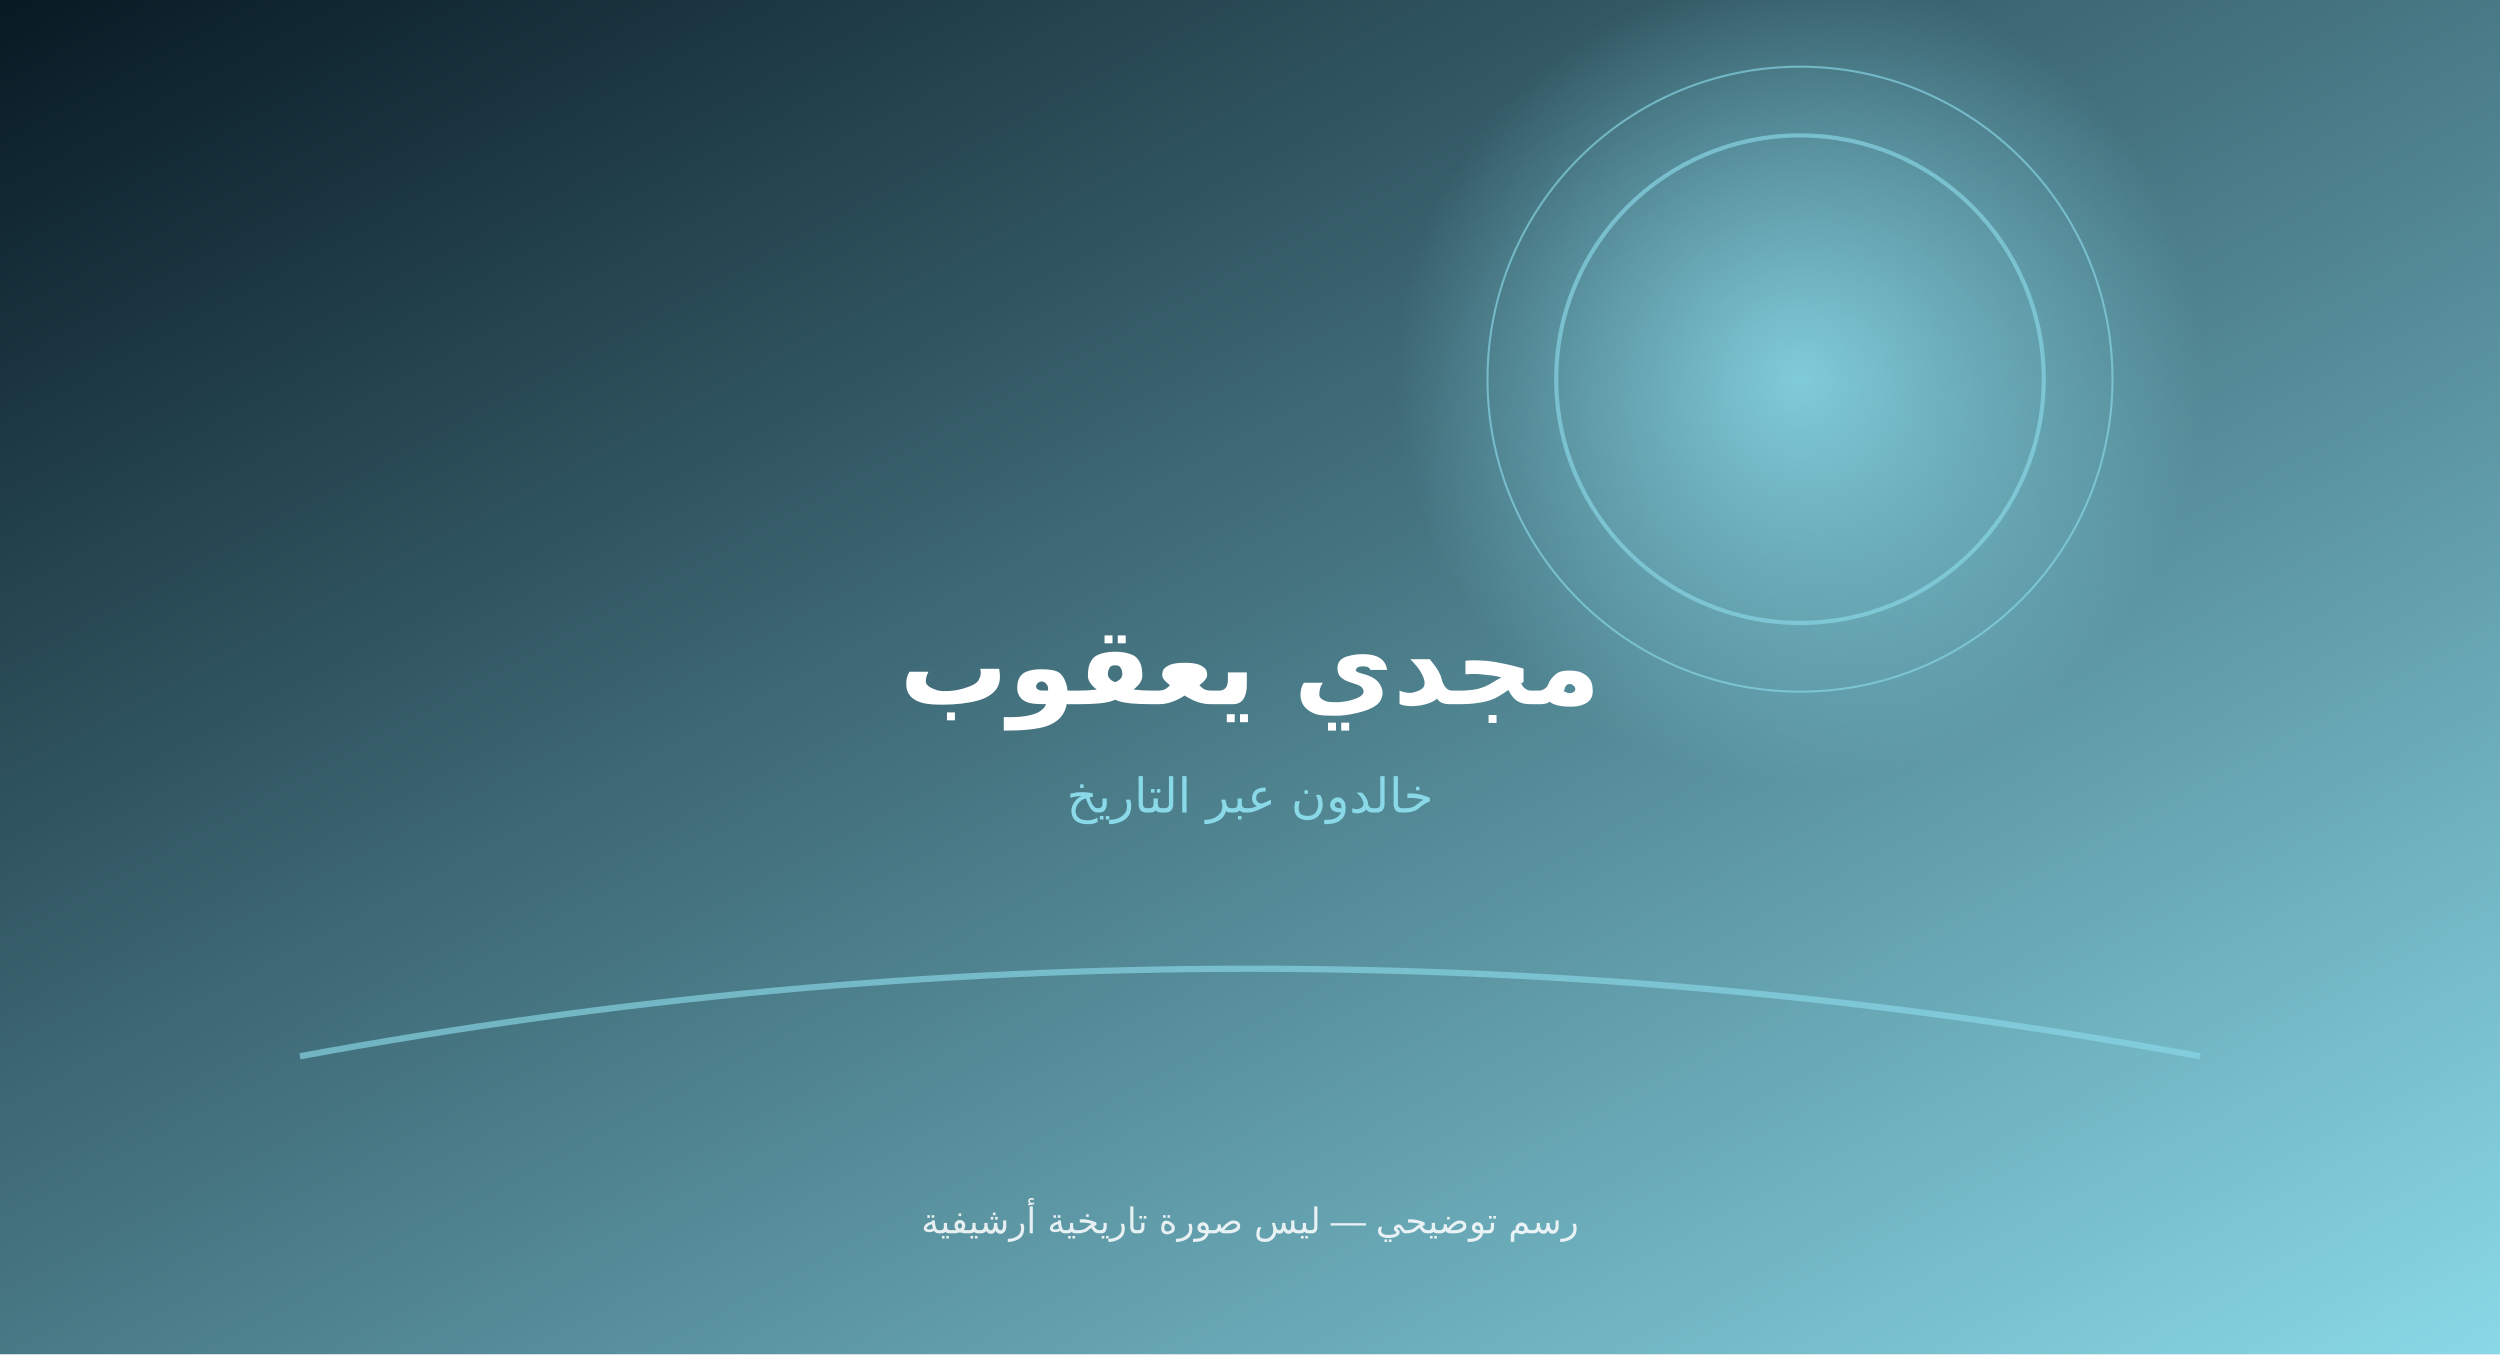
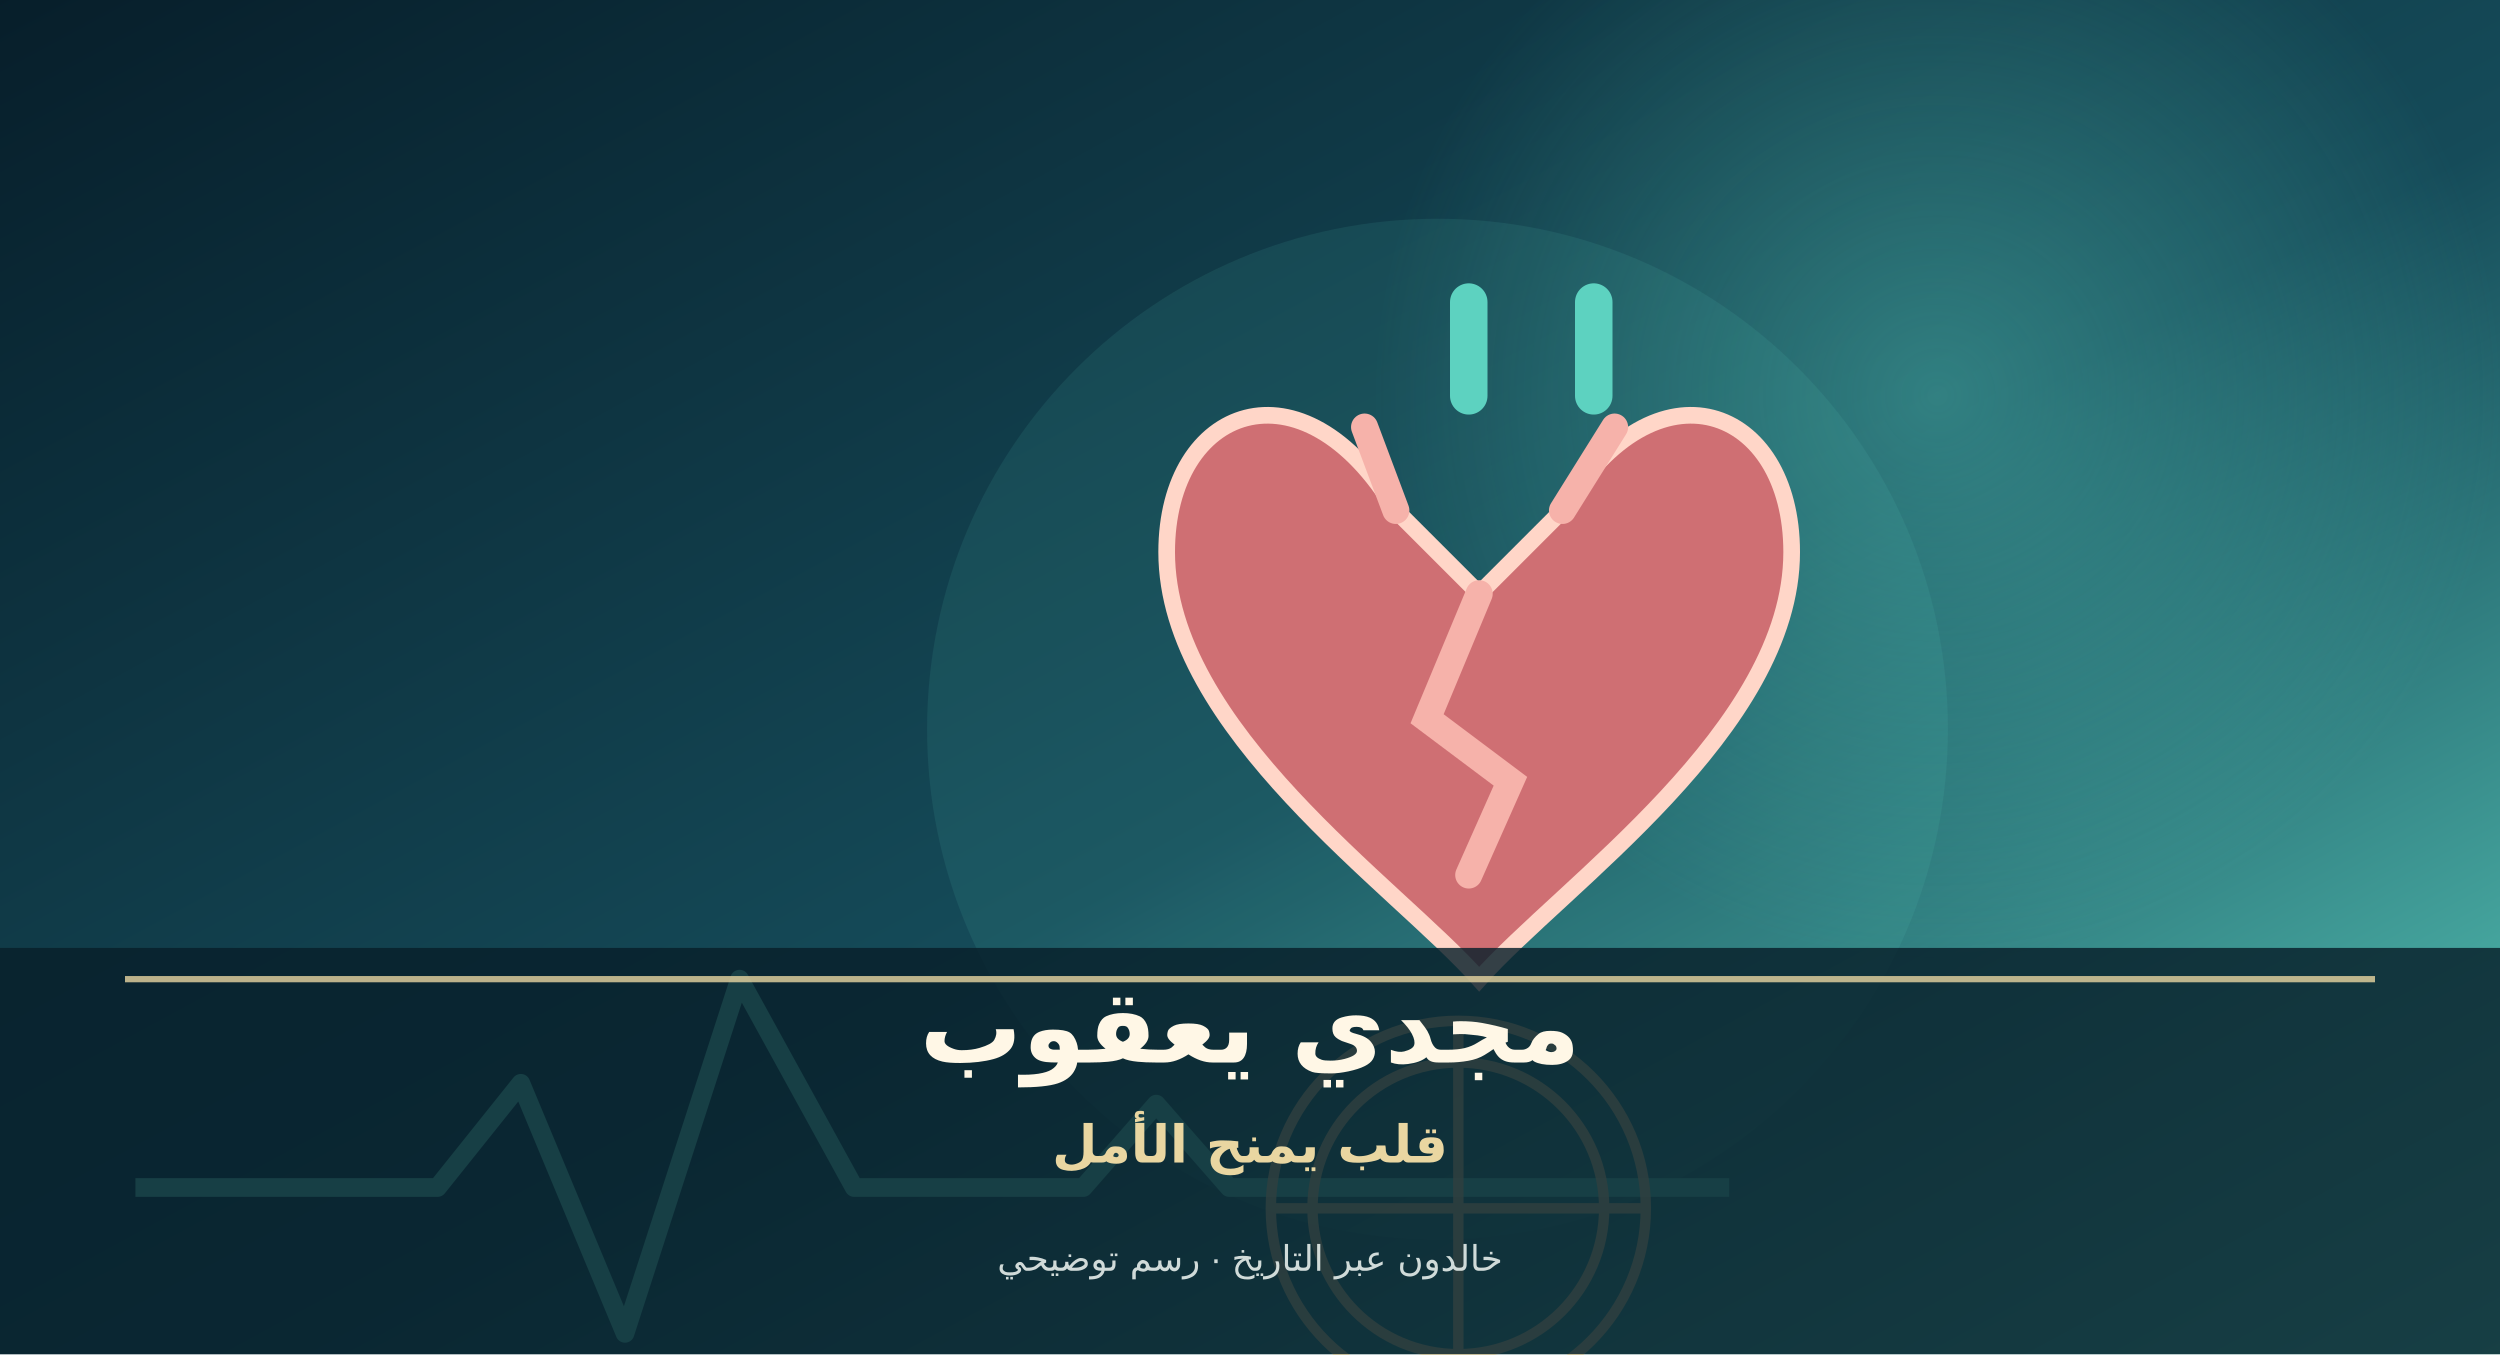
<svg xmlns="http://www.w3.org/2000/svg" width="1200" height="650" viewBox="0 0 1200 650" role="img" aria-labelledby="title desc">
  <defs>
    <linearGradient id="bg" x1="0" y1="0" x2="1" y2="1">
-       <stop stop-color="#071923" />
-       <stop offset="1" stop-color="#8ad9e8" />
+       <stop stop-color="#071e2a" />
+       <stop offset=".55" stop-color="#154b59" />
+       <stop offset="1" stop-color="#5dd2c0" />
    </linearGradient>
    <radialGradient id="glow">
-       <stop stop-color="#8ad9e8" stop-opacity=".85" />
-       <stop offset="1" stop-color="#8ad9e8" stop-opacity="0" />
+       <stop stop-color="#5dd2c0" stop-opacity=".4" />
+       <stop offset="1" stop-color="#5dd2c0" stop-opacity="0" />
    </radialGradient>
  </defs>
-   <rect width="100%" height="100%" fill="url(#bg)" />
-   <circle cx="864" cy="182" r="195" fill="url(#glow)" />
-   <g fill="none" stroke="#8ad9e8" stroke-opacity=".65">
-     <circle cx="864" cy="182" r="117" stroke-width="2" />
-     <circle cx="864" cy="182" r="150" stroke-width="1" />
-     <path d="M 144 507 Q 600 423 1056 507" stroke-width="3" />
+   <rect width="1200" height="650" fill="url(#bg)" />
+   <circle cx="930" cy="190" r="270" fill="url(#glow)" />
+   <circle cx="690" cy="350" r="245" fill="#5dd2c0" opacity=".1" />
+   <g transform="translate(560 170)">
+     <path d="M110 75C65 0 0 25 0 95C0 180 110 255 150 300C190 255 300 180 300 95C300 25 235 0 190 75L150 115Z" fill="#cf6f73" stroke="#ffd6c8" stroke-width="8" />
+     <path d="M150 115L125 175L165 205L145 250M110 75L95 35M190 75L215 35" stroke="#f6b2aa" stroke-width="13" fill="none" stroke-linecap="round" />
+     <path d="M145 20V-25M205 20V-25" stroke="#5dd2c0" stroke-width="18" stroke-linecap="round" />
  </g>
-   <text x="50%" y="338" text-anchor="middle" fill="#fff" font-family="Cairo,Arial,sans-serif" font-size="52" font-weight="700">مجدي يعقوب</text>
-   <text x="50%" y="390" text-anchor="middle" fill="#8ad9e8" font-family="Cairo,Arial,sans-serif" font-size="23">خالدون عبر التاريخ</text>
-   <text x="50%" y="592" text-anchor="middle" fill="#fff" opacity=".85" font-family="Cairo,Arial,sans-serif" font-size="17">رسم توضيحي — ليس صورة تاريخية أرشيفية</text>
+   <path d="M65 570H210L250 520L300 640L355 470L410 570H520L555 530L590 570H830" fill="none" stroke="#5dd2c0" stroke-width="9" stroke-linejoin="round" />
+   <g fill="none" stroke="#e9d6a1" stroke-width="5" opacity=".8">
+     <circle cx="700" cy="580" r="70" />
+     <circle cx="700" cy="580" r="90" />
+     <path d="M700 490V670M610 580H790" />
+   </g>
+   <rect x="0" y="455" width="1200" height="195" fill="#071e2a" opacity=".82" />
+   <path d="M60 470H1140" stroke="#e9d6a1" stroke-width="3" opacity=".8" />
+   <text x="50%" y="510" text-anchor="middle" fill="#fff7e6" font-family="Cairo,Arial,sans-serif" font-size="49" font-weight="800">مجدي يعقوب</text>
+   <text x="50%" y="558" text-anchor="middle" fill="#e9d6a1" font-family="Cairo,Arial,sans-serif" font-size="25" font-weight="700">قلب يمنح الأمل</text>
+   <text x="50%" y="610" text-anchor="middle" fill="#eaf1ee" opacity=".88" font-family="Cairo,Arial,sans-serif" font-size="17">خالدون عبر التاريخ · رسم توضيحي</text>
</svg>
